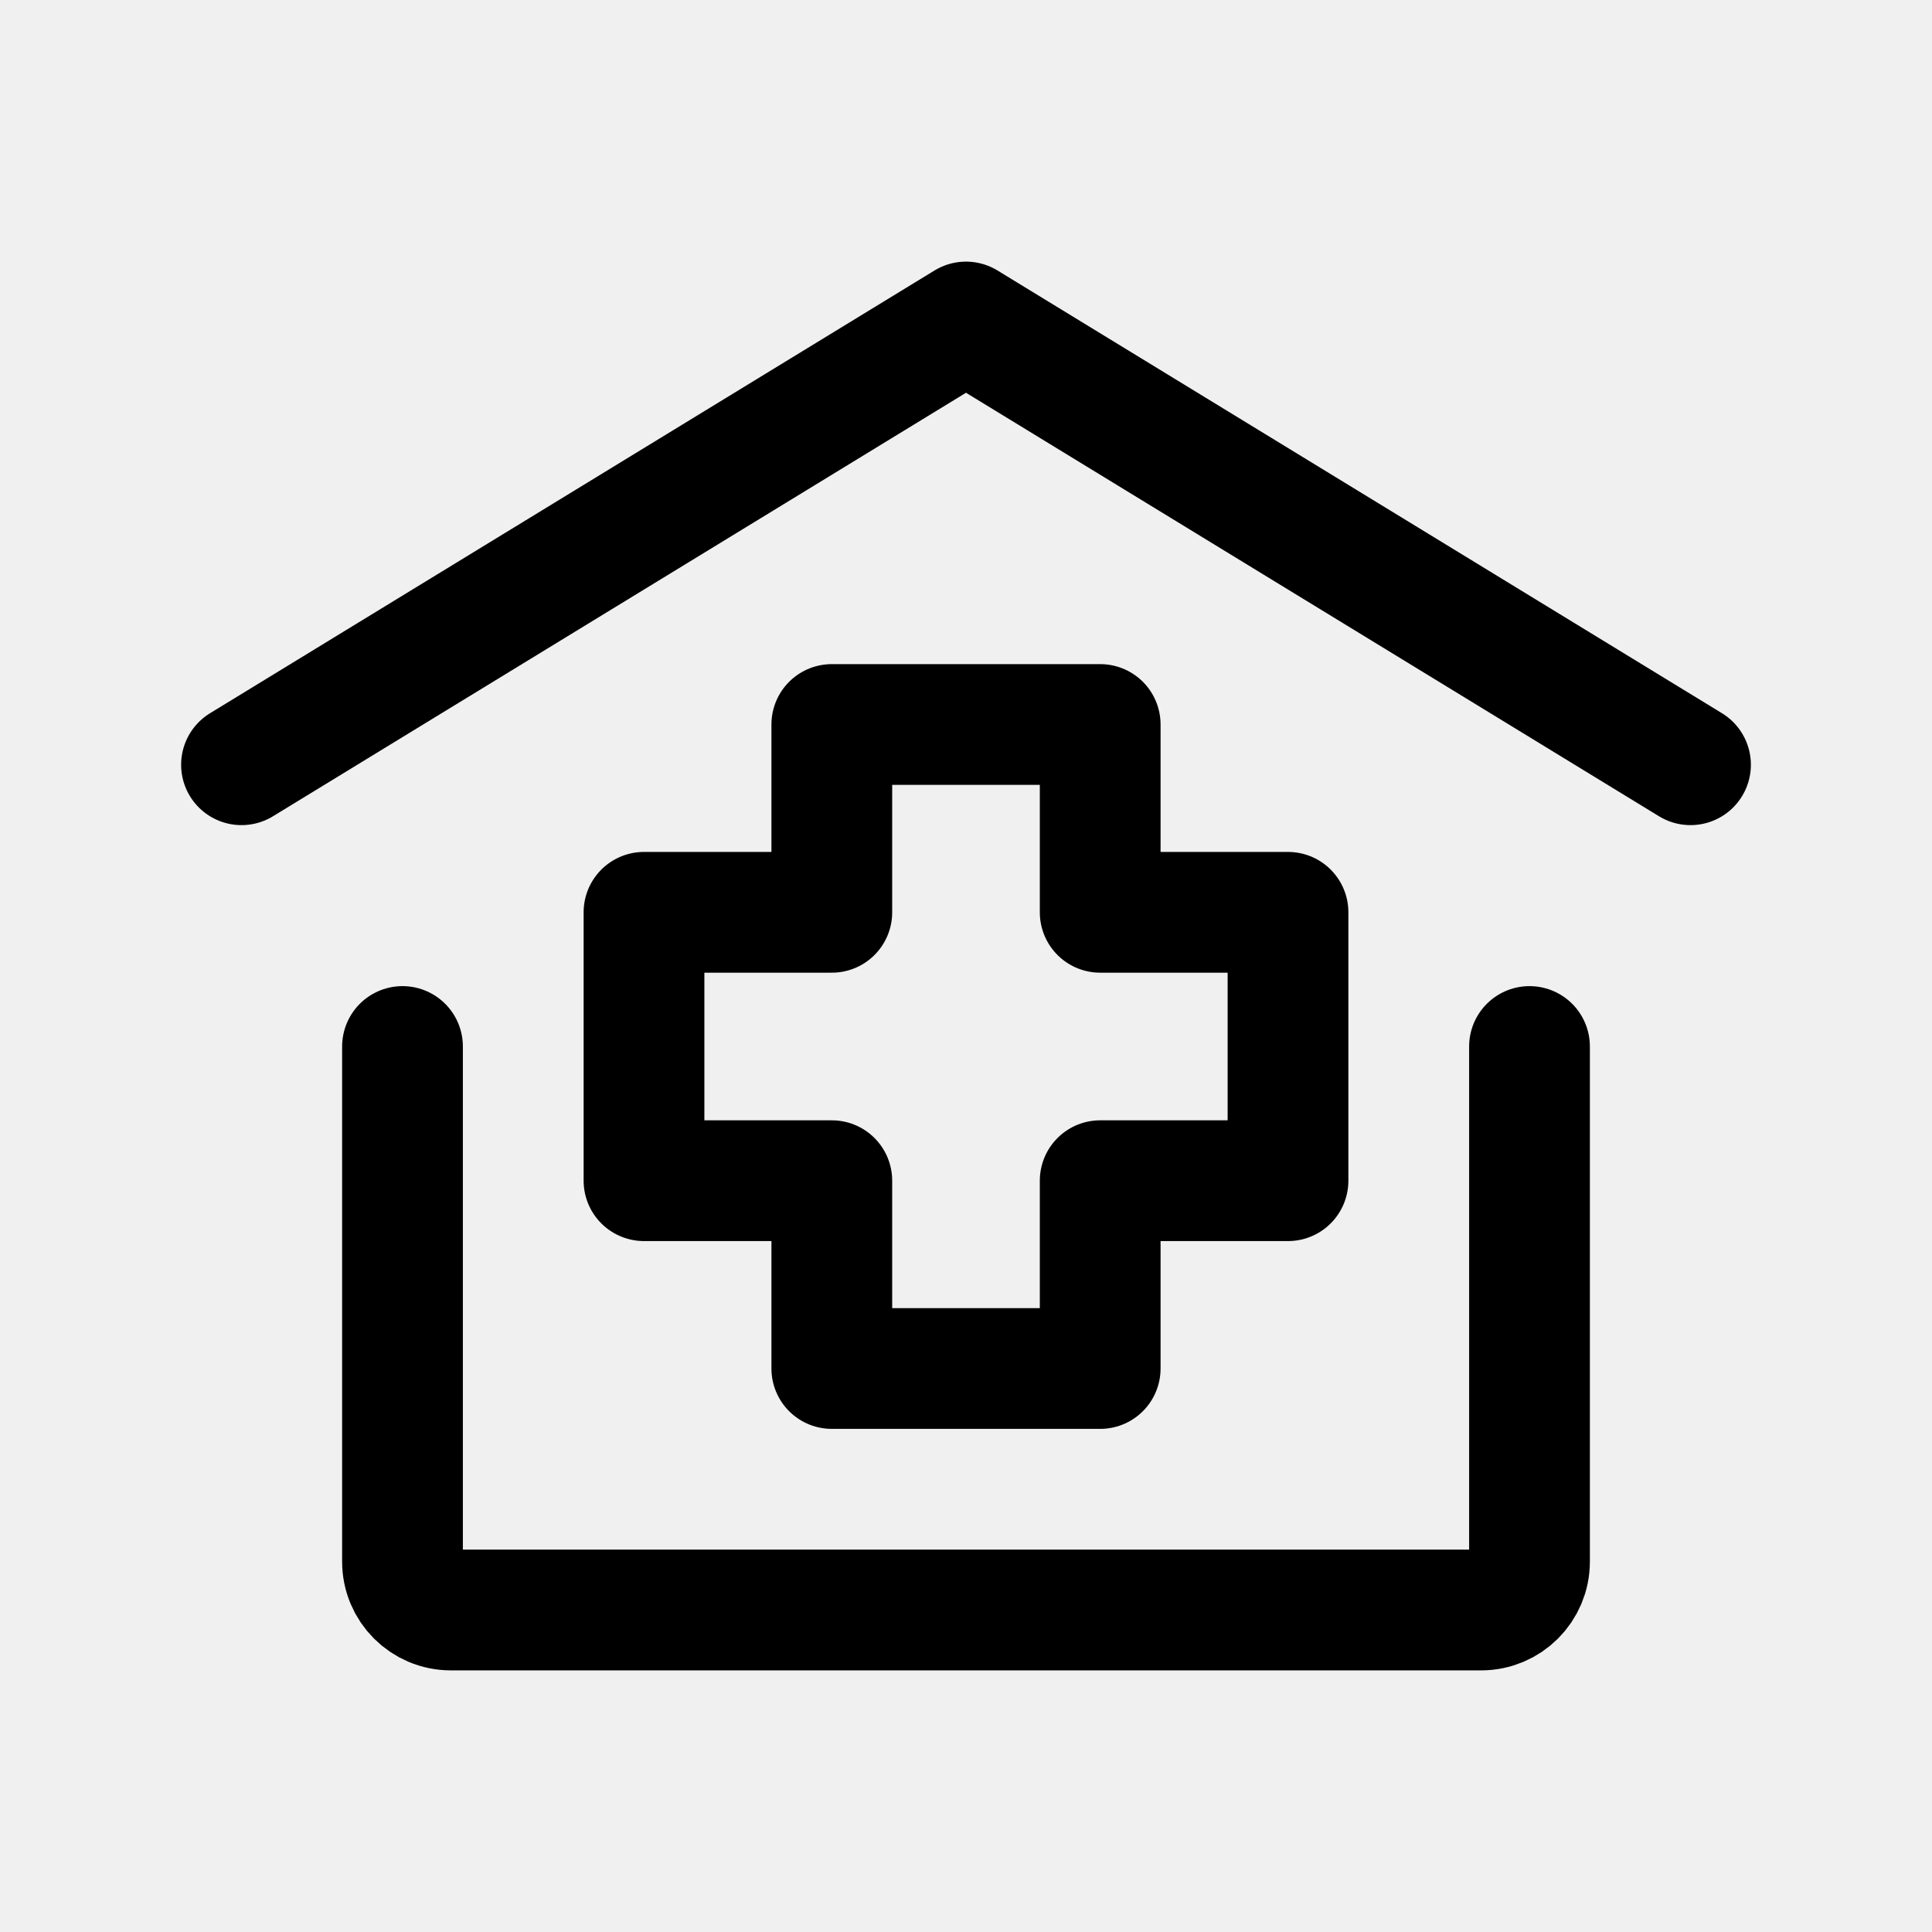
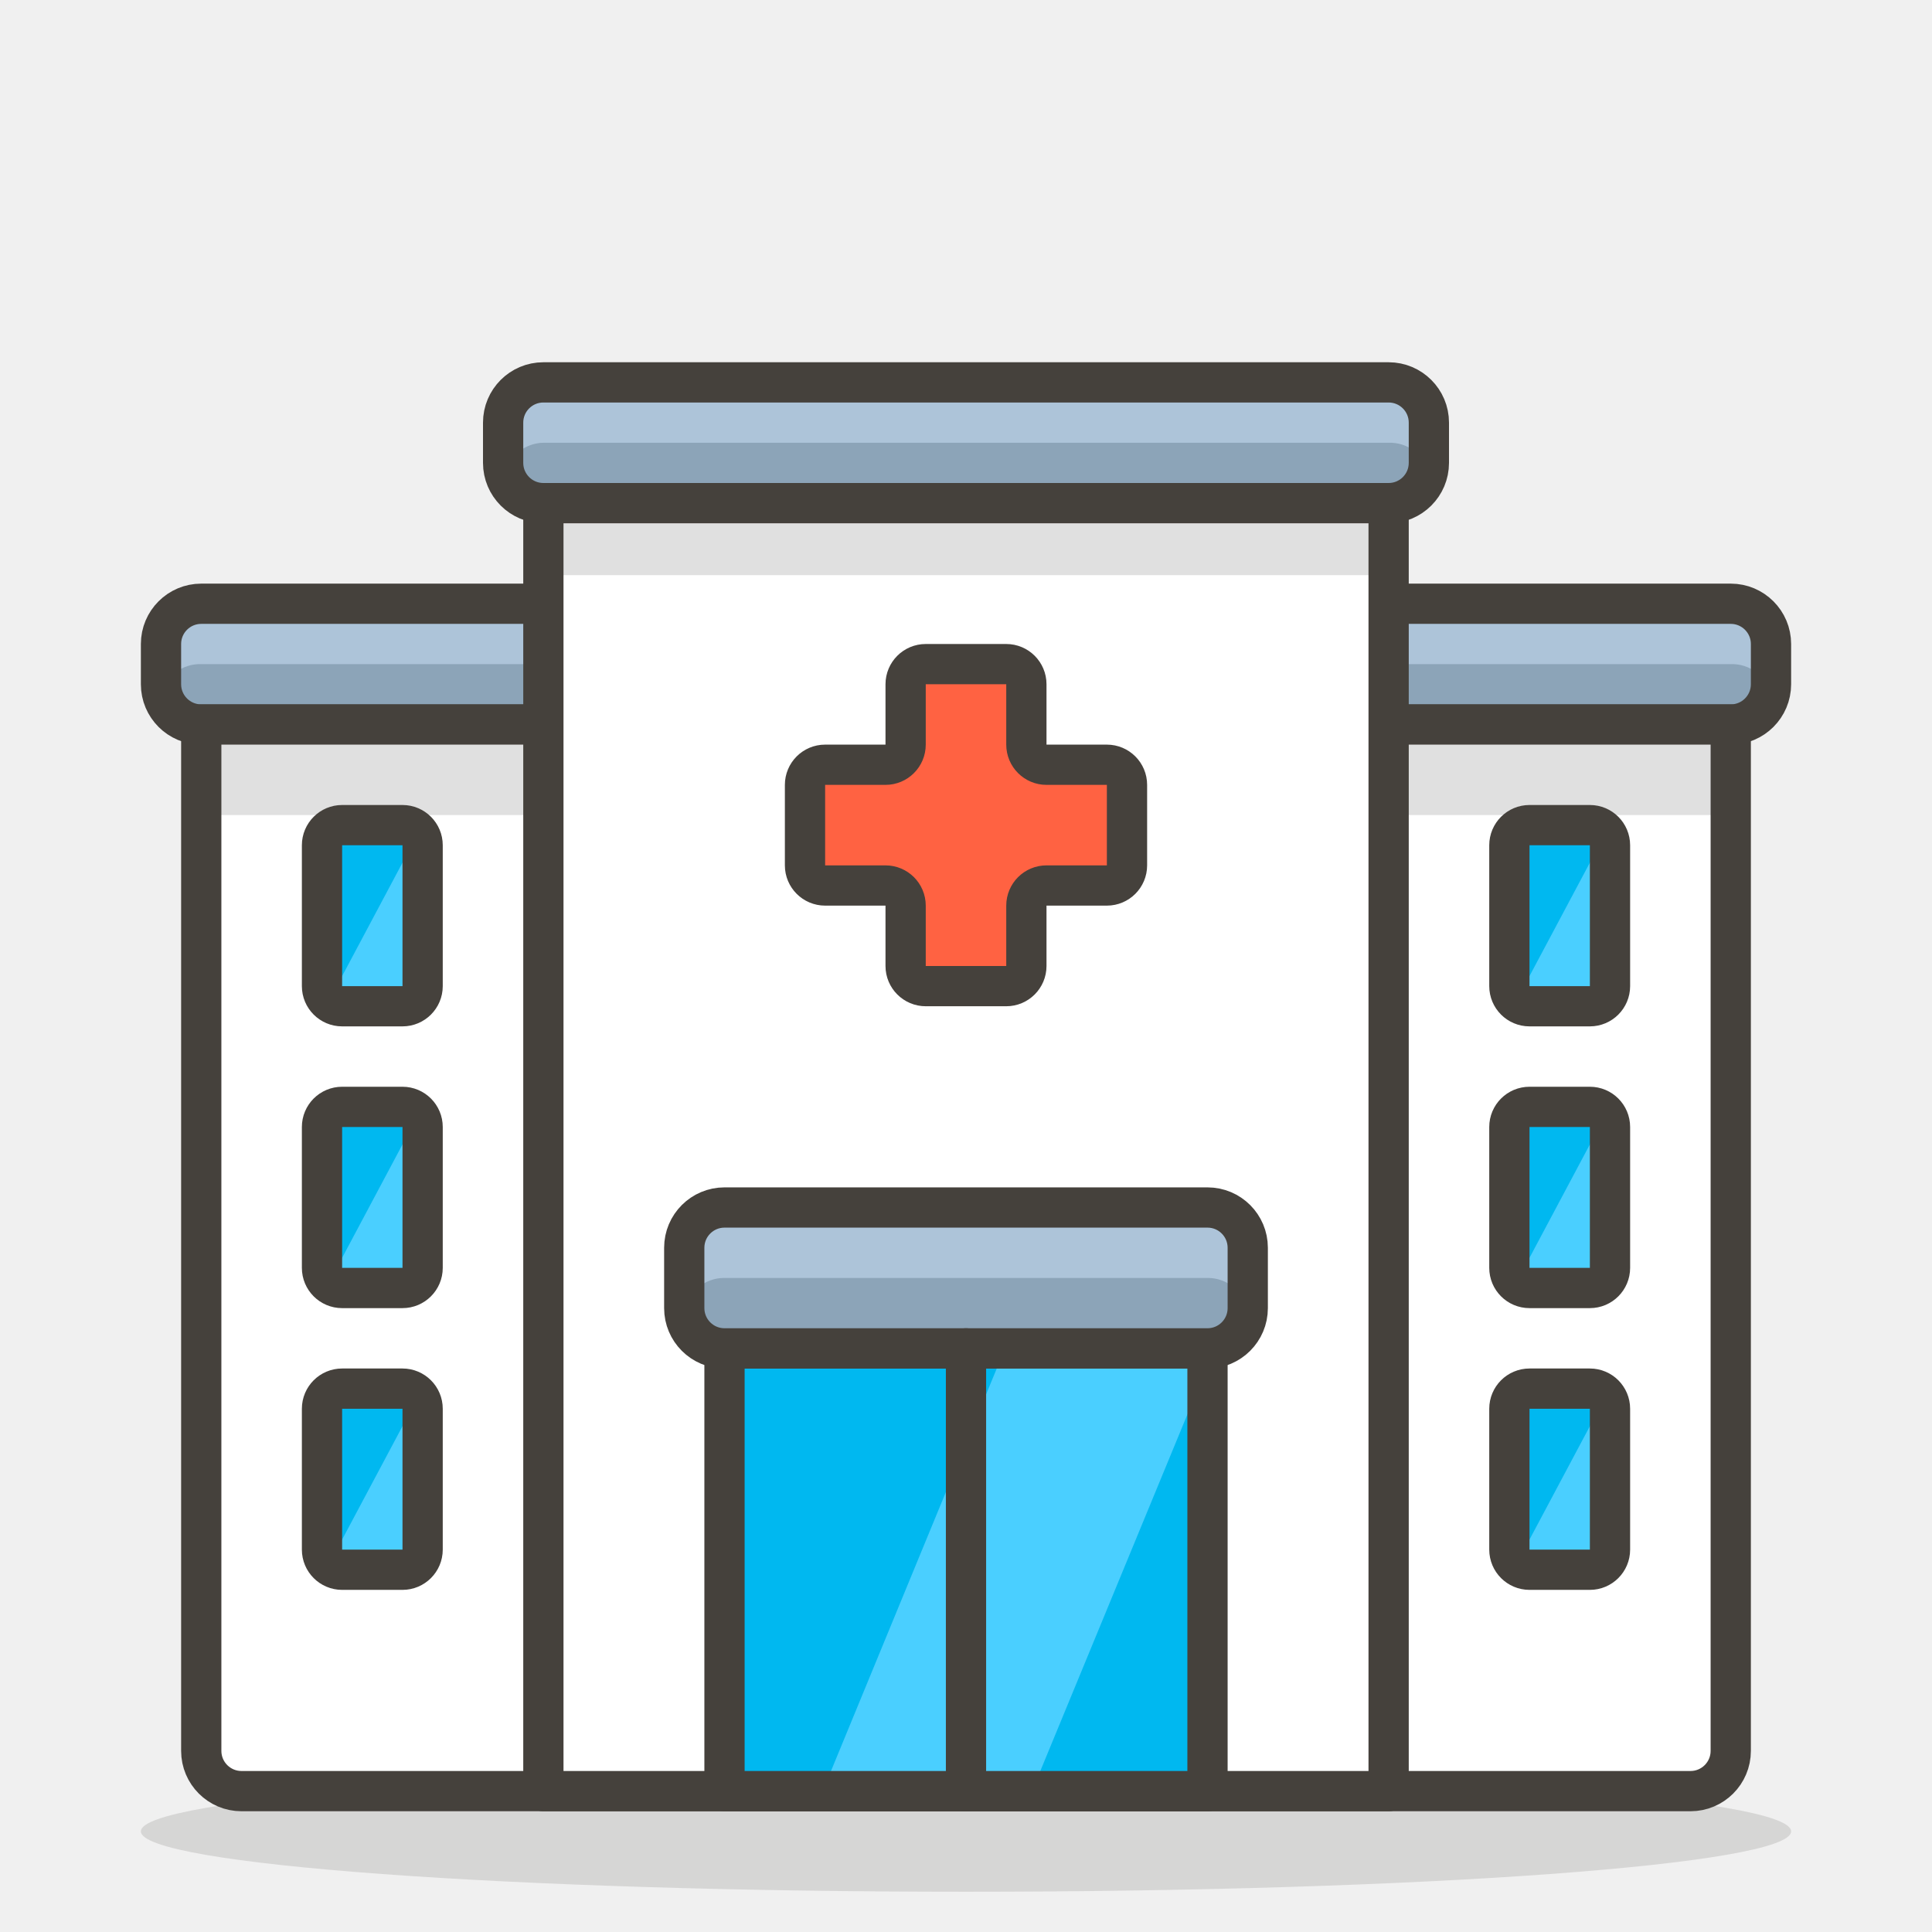
- <svg xmlns="http://www.w3.org/2000/svg" fill="none" height="24" stroke-width="1.5" viewBox="0 0 24 24" width="24">
-   <path d="M3 9.5L12 4L21 9.5" stroke="currentColor" stroke-linecap="round" stroke-linejoin="round" />
-   <path d="M19 13V19.4C19 19.731 18.731 20 18.4 20H5.6C5.269 20 5 19.731 5 19.4V13" stroke="currentColor" stroke-linecap="round" stroke-linejoin="round" />
-   <path d="M13.667 17H10.333V14.667H8V11.333H10.333V9H13.667V11.333H16V14.667H13.667V17Z" stroke="currentColor" stroke-linecap="round" stroke-linejoin="round" />
+ <svg xmlns="http://www.w3.org/2000/svg" id="Icons" viewBox="0 0 48 48">
+   <defs>
+     <style>.cls-1{fill:#45413c;opacity:0.15;}.cls-2{fill:#8ca4b8;}.cls-3{fill:#adc4d9;}.cls-4{fill:none;}.cls-4,.cls-9{stroke:#45413c;stroke-linecap:round;stroke-linejoin:round;}.cls-5{fill:#fff;}.cls-6{fill:#e0e0e0;}.cls-7{fill:#00b8f0;}.cls-8{fill:#4acfff;}.cls-9{fill:#ff6242;}</style>
+   </defs>
+   <g id="_Group_" data-name="&lt;Group&gt;">
+     <ellipse id="_Ellipse_" data-name="&lt;Ellipse&gt;" class="cls-1" cx="24" cy="45.5" rx="20.5" ry="1.5" />
+     <rect id="_Rectangle_" data-name="&lt;Rectangle&gt;" class="cls-2" x="4" y="15" width="40" height="3" rx="1" ry="1" />
+     <path id="_Path_" data-name="&lt;Path&gt;" class="cls-3" d="M43,15H5a1,1,0,0,0-1,1v1a1,1,0,0,0,0,.25,1,1,0,0,1,1-.75H43a1,1,0,0,1,1,.75A1,1,0,0,0,44,17V16A1,1,0,0,0,43,15Z" />
+     <rect id="_Rectangle_2" data-name="&lt;Rectangle&gt;" class="cls-4" x="4" y="15" width="40" height="3" rx="1" ry="1" />
+     <path id="_Rectangle_3" data-name="&lt;Rectangle&gt;" class="cls-5" d="M5,18H43a0,0,0,0,1,0,0V43.5a1,1,0,0,1-1,1H6a1,1,0,0,1-1-1V18A0,0,0,0,1,5,18Z" />
+     <rect id="_Path_2" data-name="&lt;Path&gt;" class="cls-6" x="5" y="18" width="38" height="2.25" />
+     <path id="_Rectangle_4" data-name="&lt;Rectangle&gt;" class="cls-4" d="M5,18H43a0,0,0,0,1,0,0V43.5a1,1,0,0,1-1,1H6a1,1,0,0,1-1-1V18A0,0,0,0,1,5,18Z" />
+     <rect id="_Rectangle_5" data-name="&lt;Rectangle&gt;" class="cls-5" x="13.5" y="12.5" width="21" height="32" />
+     <rect id="_Rectangle_6" data-name="&lt;Rectangle&gt;" class="cls-6" x="13.5" y="12.5" width="21" height="1.79" />
+     <rect id="_Rectangle_7" data-name="&lt;Rectangle&gt;" class="cls-4" x="13.5" y="12.5" width="21" height="32" />
+     <rect id="_Rectangle_8" data-name="&lt;Rectangle&gt;" class="cls-7" x="18" y="33.5" width="12" height="11" />
+     <polygon id="_Path_3" data-name="&lt;Path&gt;" class="cls-8" points="20.44 44.5 25.64 44.5 30 33.93 30 33.5 24.97 33.5 20.44 44.5" />
+     <rect id="_Rectangle_9" data-name="&lt;Rectangle&gt;" class="cls-4" x="18" y="33.5" width="12" height="11" />
+     <rect id="_Rectangle_10" data-name="&lt;Rectangle&gt;" class="cls-2" x="17" y="30" width="14" height="3.5" rx="1" ry="1" />
+     <path id="_Path_4" data-name="&lt;Path&gt;" class="cls-3" d="M30,30H18a1,1,0,0,0-1,1v1.5a.53.53,0,0,0,0,.12,1,1,0,0,1,1-.87H30a1,1,0,0,1,1,.87.53.53,0,0,0,0-.12V31A1,1,0,0,0,30,30Z" />
+     <rect id="_Rectangle_11" data-name="&lt;Rectangle&gt;" class="cls-4" x="17" y="30" width="14" height="3.5" rx="1" ry="1" />
+     <rect id="_Rectangle_12" data-name="&lt;Rectangle&gt;" class="cls-2" x="12.5" y="9.5" width="23" height="3" rx="1" ry="1" />
+     <path id="_Path_5" data-name="&lt;Path&gt;" class="cls-3" d="M34.5,9.5h-21a1,1,0,0,0-1,1v1a1,1,0,0,0,.05.25A1,1,0,0,1,13.5,11h21a1,1,0,0,1,1,.75,1,1,0,0,0,0-.25v-1A1,1,0,0,0,34.5,9.5Z" />
+     <rect id="_Rectangle_13" data-name="&lt;Rectangle&gt;" class="cls-4" x="12.5" y="9.5" width="23" height="3" rx="1" ry="1" />
+     <path id="_Path_6" data-name="&lt;Path&gt;" class="cls-9" d="M27.5,19H26a.5.5,0,0,1-.5-.5V17a.5.5,0,0,0-.5-.5H23a.5.5,0,0,0-.5.5v1.5a.5.5,0,0,1-.5.5H20.5a.5.5,0,0,0-.5.5v2a.5.5,0,0,0,.5.5H22a.5.5,0,0,1,.5.5V24a.5.5,0,0,0,.5.5h2a.5.5,0,0,0,.5-.5V22.5A.5.5,0,0,1,26,22h1.5a.5.5,0,0,0,.5-.5v-2A.5.5,0,0,0,27.5,19Z" />
+     <rect id="_Rectangle_14" data-name="&lt;Rectangle&gt;" class="cls-7" x="8" y="20.5" width="2.5" height="4.5" rx="0.5" ry="0.5" />
+     <path id="_Path_7" data-name="&lt;Path&gt;" class="cls-8" d="M8.5,25H10a.5.5,0,0,0,.5-.5V21a.5.5,0,0,0-.11-.3L8.17,24.87A.49.49,0,0,0,8.5,25Z" />
+     <rect id="_Rectangle_15" data-name="&lt;Rectangle&gt;" class="cls-7" x="8" y="27.5" width="2.5" height="4.5" rx="0.5" ry="0.5" />
+     <path id="_Path_8" data-name="&lt;Path&gt;" class="cls-8" d="M8.5,32H10a.5.5,0,0,0,.5-.5V28a.5.5,0,0,0-.11-.3L8.17,31.87A.49.49,0,0,0,8.5,32Z" />
+     <rect id="_Rectangle_16" data-name="&lt;Rectangle&gt;" class="cls-7" x="8" y="34.5" width="2.5" height="4.5" rx="0.5" ry="0.5" />
+     <path id="_Path_9" data-name="&lt;Path&gt;" class="cls-8" d="M8.5,39H10a.5.5,0,0,0,.5-.5V35a.5.5,0,0,0-.11-.3L8.17,38.87A.49.49,0,0,0,8.5,39Z" />
+     <rect id="_Rectangle_17" data-name="&lt;Rectangle&gt;" class="cls-4" x="8" y="20.5" width="2.5" height="4.5" rx="0.5" ry="0.5" />
+     <rect id="_Rectangle_18" data-name="&lt;Rectangle&gt;" class="cls-4" x="8" y="27.5" width="2.5" height="4.5" rx="0.5" ry="0.5" />
+     <rect id="_Rectangle_19" data-name="&lt;Rectangle&gt;" class="cls-4" x="8" y="34.5" width="2.5" height="4.5" rx="0.5" ry="0.5" />
+     <rect id="_Rectangle_20" data-name="&lt;Rectangle&gt;" class="cls-7" x="37.5" y="20.5" width="2.5" height="4.5" rx="0.5" ry="0.5" />
+     <path id="_Path_10" data-name="&lt;Path&gt;" class="cls-8" d="M38,25h1.5a.5.5,0,0,0,.5-.5V21a.5.5,0,0,0-.11-.3l-2.22,4.17A.49.49,0,0,0,38,25Z" />
+     <rect id="_Rectangle_21" data-name="&lt;Rectangle&gt;" class="cls-7" x="37.5" y="27.5" width="2.5" height="4.5" rx="0.5" ry="0.5" />
+     <path id="_Path_11" data-name="&lt;Path&gt;" class="cls-8" d="M38,32h1.5a.5.5,0,0,0,.5-.5V28a.5.5,0,0,0-.11-.3l-2.22,4.17A.49.49,0,0,0,38,32Z" />
+     <rect id="_Rectangle_22" data-name="&lt;Rectangle&gt;" class="cls-7" x="37.5" y="34.5" width="2.5" height="4.5" rx="0.5" ry="0.5" />
+     <path id="_Path_12" data-name="&lt;Path&gt;" class="cls-8" d="M38,39h1.5a.5.5,0,0,0,.5-.5V35a.5.5,0,0,0-.11-.3l-2.22,4.17A.49.49,0,0,0,38,39Z" />
+     <rect id="_Rectangle_23" data-name="&lt;Rectangle&gt;" class="cls-4" x="37.5" y="20.5" width="2.5" height="4.5" rx="0.5" ry="0.5" />
+     <rect id="_Rectangle_24" data-name="&lt;Rectangle&gt;" class="cls-4" x="37.5" y="27.5" width="2.5" height="4.5" rx="0.5" ry="0.5" />
+     <rect id="_Rectangle_25" data-name="&lt;Rectangle&gt;" class="cls-4" x="37.5" y="34.5" width="2.5" height="4.5" rx="0.5" ry="0.5" />
+     <line id="_Path_13" data-name="&lt;Path&gt;" class="cls-4" x1="24" y1="33.5" x2="24" y2="44.5" />
+   </g>
</svg>
